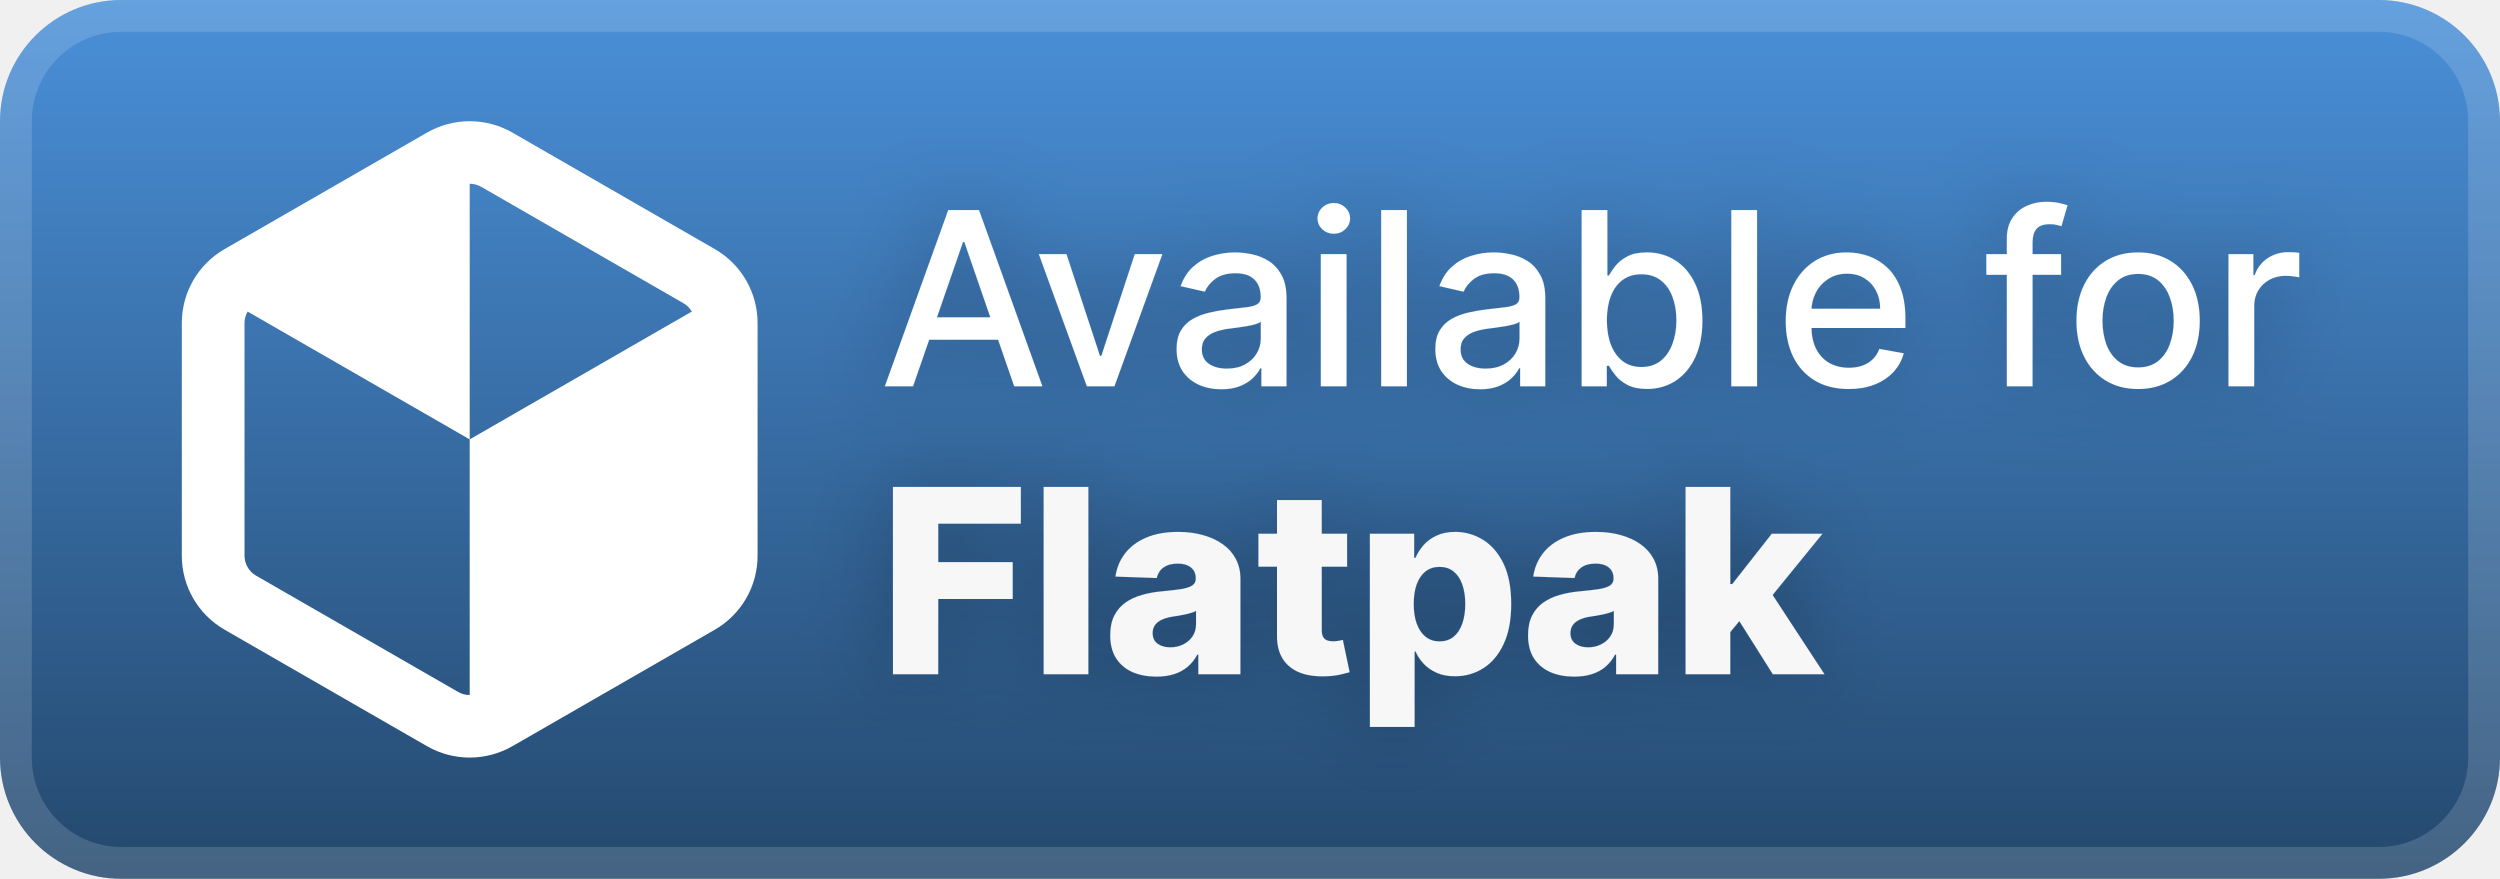
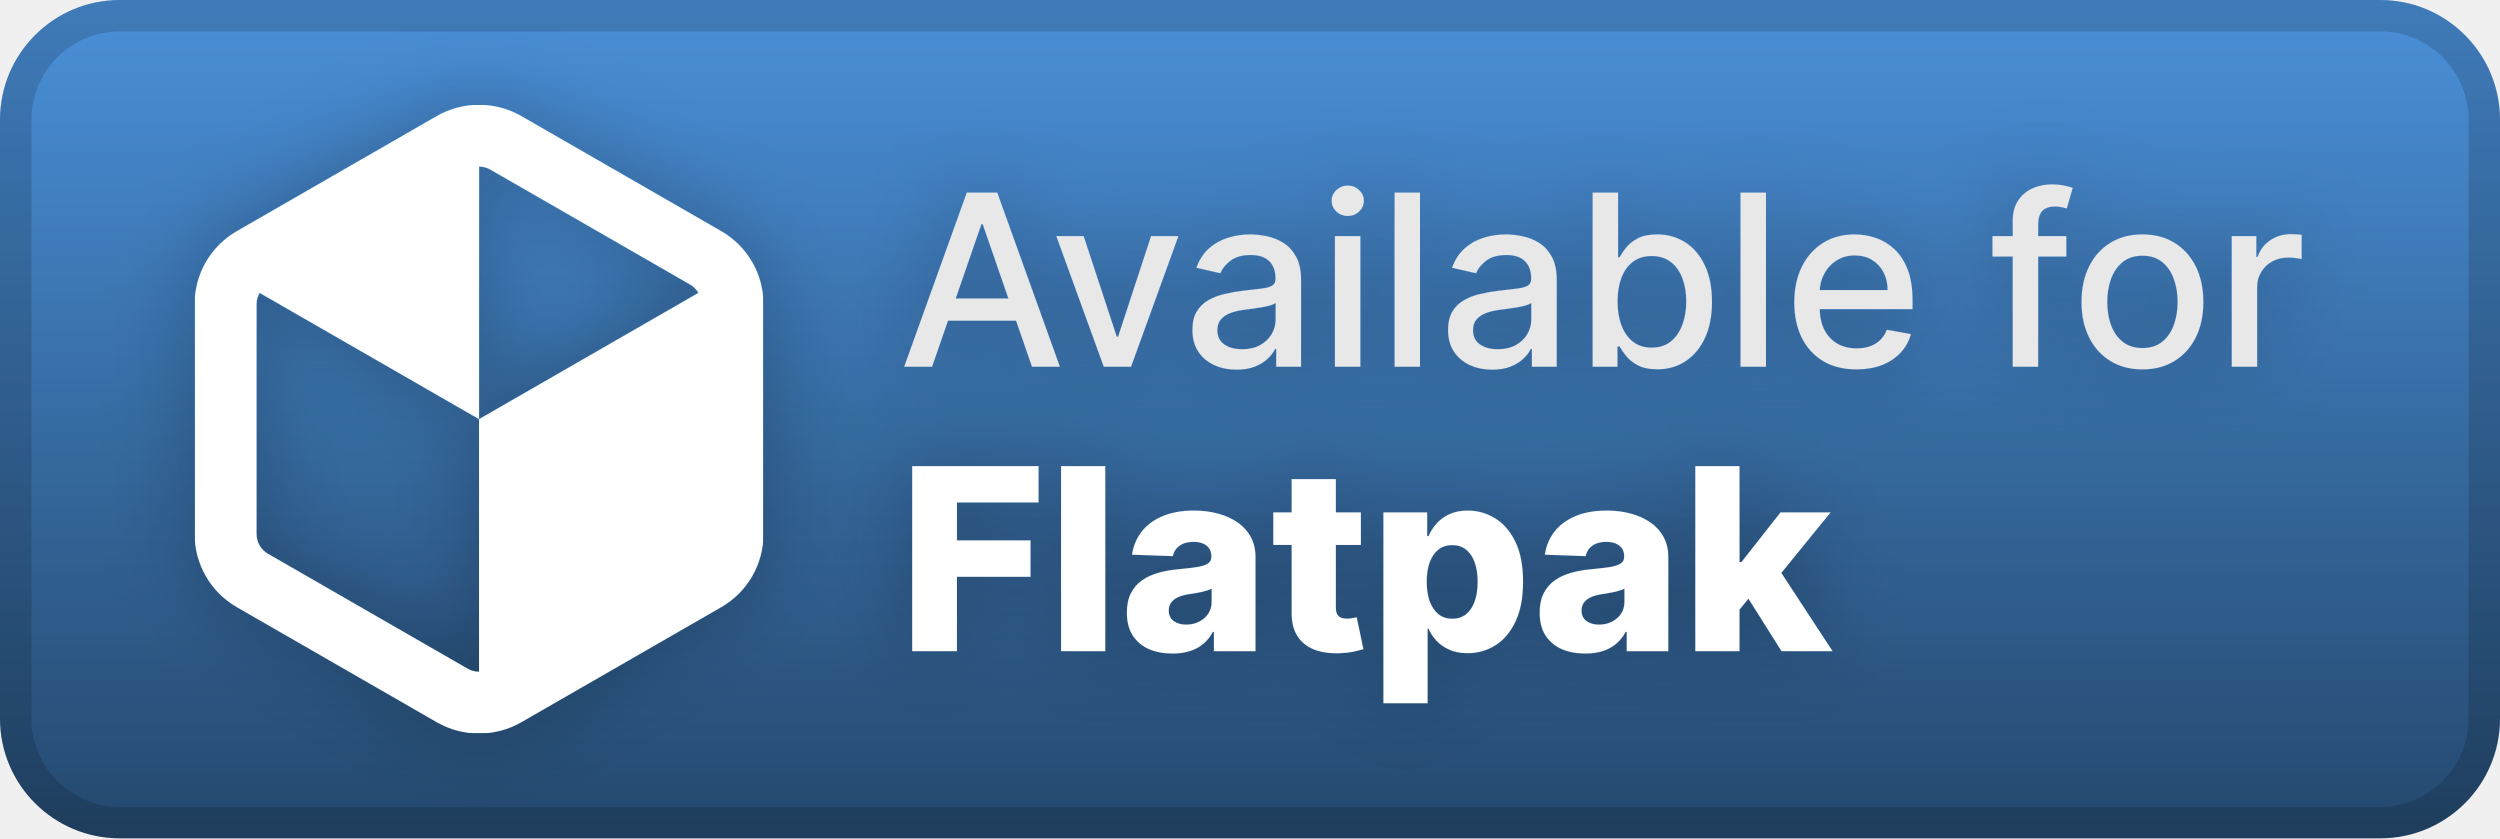
- <svg xmlns="http://www.w3.org/2000/svg" width="165" height="58" viewBox="0 0 165 58" fill="none">
-   <rect width="165" height="58" rx="8" fill="url(#paint0_linear_1_50)" />
-   <rect x="1.05" y="1.05" width="162.9" height="55.9" rx="6.95" stroke="white" stroke-opacity="0.15" stroke-width="2.1" />
-   <g clip-path="url(#clip0_1_50)">
-     <path d="M47.931 19.255L47.931 38.745L31 48.489V29L47.931 19.255Z" fill="white" />
-     <path d="M31 29V9.511L14.069 19.255L31 29Z" fill="white" />
-     <path d="M14.826 16.438C13.075 17.446 12 19.302 12 21.318V36.682C12 38.698 13.075 40.554 14.826 41.562L28.174 49.244C29.925 50.252 32.075 50.252 33.826 49.244L47.174 41.562C48.925 40.554 50 38.698 50 36.682V21.318C50 19.302 48.925 17.446 47.174 16.438L33.826 8.756C32.075 7.748 29.925 7.748 28.174 8.756L14.826 16.438ZM31.757 12.329L45.105 20.011C45.571 20.279 45.862 20.781 45.862 21.318V36.682C45.862 37.219 45.571 37.721 45.105 37.99L31.757 45.672C31.291 45.94 30.709 45.94 30.243 45.672L16.895 37.99C16.429 37.721 16.138 37.219 16.138 36.682V21.318C16.138 20.781 16.429 20.279 16.895 20.011L30.243 12.329C30.709 12.06 31.291 12.06 31.757 12.329Z" fill="white" />
+ <svg xmlns="http://www.w3.org/2000/svg" width="167" height="56" viewBox="0 0 167 56" fill="none">
+   <rect width="167" height="56" rx="8" fill="url(#paint0_linear_1_50)" />
+   <rect x="1.05" y="1.05" width="164.9" height="53.9" rx="6.95" stroke="black" stroke-opacity="0.15" stroke-width="2.1" />
+   <g filter="url(#filter0_d_1_50)">
+     <g clip-path="url(#clip0_1_50)">
+       <mask id="mask0_1_50" style="mask-type:luminance" maskUnits="userSpaceOnUse" x="13" y="6" width="38" height="43">
+         <path d="M51 7H13V49H51V7Z" fill="white" />
+       </mask>
+       <g mask="url(#mask0_1_50)">
+         <path d="M48.931 18.255V37.745L32 47.489V28L48.931 18.255Z" fill="white" />
+         <path d="M32 28V8.511L15.069 18.255L32 28Z" fill="white" />
+         <path d="M15.826 15.438C14.075 16.446 13 18.302 13 20.318V35.682C13 37.698 14.075 39.554 15.826 40.562L29.174 48.244C30.925 49.252 33.075 49.252 34.826 48.244L48.174 40.562C49.925 39.554 51 37.698 51 35.682V20.318C51 18.302 49.925 16.446 48.174 15.438L34.826 7.756C33.075 6.748 30.925 6.748 29.174 7.756L15.826 15.438ZM32.757 11.328L46.105 19.01C46.571 19.279 46.862 19.781 46.862 20.318V35.682C46.862 36.219 46.571 36.721 46.105 36.99L32.757 44.672C32.291 44.94 31.709 44.94 31.243 44.672L17.895 36.99C17.429 36.721 17.138 36.219 17.138 35.682V20.318C17.138 19.781 17.429 19.279 17.895 19.01L31.243 11.328C31.709 11.06 32.291 11.06 32.757 11.328Z" fill="white" />
+       </g>
+     </g>
  </g>
-   <g filter="url(#filter0_d_1_50)">
-     <path d="M60.261 25.5H58.398L62.585 13.864H64.614L68.801 25.5H66.938L63.648 15.977H63.557L60.261 25.5ZM60.574 20.943H66.619V22.421H60.574V20.943ZM76.717 16.773L73.552 25.5H71.734L68.564 16.773H70.388L72.598 23.489H72.689L74.894 16.773H76.717ZM80.604 25.693C80.051 25.693 79.551 25.591 79.104 25.386C78.657 25.178 78.302 24.877 78.041 24.483C77.784 24.089 77.655 23.606 77.655 23.034C77.655 22.542 77.749 22.136 77.939 21.818C78.128 21.5 78.384 21.248 78.706 21.062C79.028 20.877 79.388 20.737 79.785 20.642C80.183 20.547 80.588 20.475 81.001 20.426C81.524 20.366 81.948 20.316 82.274 20.278C82.6 20.237 82.837 20.171 82.984 20.079C83.132 19.989 83.206 19.841 83.206 19.636V19.597C83.206 19.1 83.066 18.716 82.785 18.443C82.509 18.171 82.096 18.034 81.547 18.034C80.975 18.034 80.524 18.161 80.195 18.415C79.869 18.665 79.644 18.943 79.519 19.25L77.922 18.886C78.111 18.356 78.388 17.928 78.751 17.602C79.119 17.273 79.541 17.034 80.019 16.886C80.496 16.735 80.998 16.659 81.524 16.659C81.873 16.659 82.242 16.701 82.632 16.784C83.026 16.864 83.394 17.011 83.734 17.227C84.079 17.443 84.361 17.752 84.581 18.153C84.801 18.551 84.91 19.068 84.91 19.704V25.5H83.251V24.307H83.183C83.073 24.526 82.909 24.742 82.689 24.954C82.469 25.167 82.187 25.343 81.842 25.483C81.498 25.623 81.085 25.693 80.604 25.693ZM80.973 24.329C81.443 24.329 81.844 24.237 82.177 24.051C82.515 23.866 82.77 23.623 82.945 23.324C83.123 23.021 83.212 22.697 83.212 22.352V21.227C83.151 21.288 83.034 21.345 82.859 21.398C82.689 21.447 82.494 21.491 82.274 21.528C82.054 21.562 81.84 21.595 81.632 21.625C81.424 21.651 81.249 21.674 81.109 21.693C80.78 21.735 80.479 21.805 80.206 21.903C79.937 22.002 79.721 22.144 79.558 22.329C79.399 22.511 79.32 22.754 79.32 23.057C79.32 23.477 79.475 23.796 79.785 24.011C80.096 24.224 80.492 24.329 80.973 24.329ZM87.173 25.5V16.773H88.872V25.5H87.173ZM88.031 15.426C87.736 15.426 87.482 15.328 87.27 15.131C87.061 14.93 86.957 14.691 86.957 14.415C86.957 14.134 87.061 13.896 87.27 13.699C87.482 13.498 87.736 13.398 88.031 13.398C88.327 13.398 88.579 13.498 88.787 13.699C88.999 13.896 89.105 14.134 89.105 14.415C89.105 14.691 88.999 14.93 88.787 15.131C88.579 15.328 88.327 15.426 88.031 15.426ZM92.856 13.864V25.5H91.158V13.864H92.856ZM97.682 25.693C97.129 25.693 96.629 25.591 96.182 25.386C95.735 25.178 95.381 24.877 95.119 24.483C94.862 24.089 94.733 23.606 94.733 23.034C94.733 22.542 94.828 22.136 95.017 21.818C95.206 21.5 95.462 21.248 95.784 21.062C96.106 20.877 96.466 20.737 96.864 20.642C97.261 20.547 97.667 20.475 98.079 20.426C98.602 20.366 99.026 20.316 99.352 20.278C99.678 20.237 99.915 20.171 100.062 20.079C100.21 19.989 100.284 19.841 100.284 19.636V19.597C100.284 19.1 100.144 18.716 99.864 18.443C99.587 18.171 99.174 18.034 98.625 18.034C98.053 18.034 97.602 18.161 97.273 18.415C96.947 18.665 96.722 18.943 96.597 19.25L95 18.886C95.189 18.356 95.466 17.928 95.829 17.602C96.197 17.273 96.619 17.034 97.097 16.886C97.574 16.735 98.076 16.659 98.602 16.659C98.951 16.659 99.32 16.701 99.71 16.784C100.104 16.864 100.472 17.011 100.812 17.227C101.157 17.443 101.439 17.752 101.659 18.153C101.879 18.551 101.989 19.068 101.989 19.704V25.5H100.33V24.307H100.261C100.151 24.526 99.987 24.742 99.767 24.954C99.547 25.167 99.265 25.343 98.92 25.483C98.576 25.623 98.163 25.693 97.682 25.693ZM98.051 24.329C98.521 24.329 98.922 24.237 99.256 24.051C99.593 23.866 99.849 23.623 100.023 23.324C100.201 23.021 100.29 22.697 100.29 22.352V21.227C100.229 21.288 100.112 21.345 99.938 21.398C99.767 21.447 99.572 21.491 99.352 21.528C99.133 21.562 98.918 21.595 98.71 21.625C98.502 21.651 98.328 21.674 98.188 21.693C97.858 21.735 97.557 21.805 97.284 21.903C97.015 22.002 96.799 22.144 96.636 22.329C96.477 22.511 96.398 22.754 96.398 23.057C96.398 23.477 96.553 23.796 96.864 24.011C97.174 24.224 97.57 24.329 98.051 24.329ZM104.388 25.5V13.864H106.087V18.188H106.189C106.287 18.006 106.429 17.796 106.615 17.557C106.801 17.318 107.058 17.11 107.388 16.932C107.717 16.75 108.153 16.659 108.695 16.659C109.399 16.659 110.028 16.837 110.581 17.193C111.134 17.549 111.568 18.062 111.882 18.733C112.2 19.403 112.359 20.21 112.359 21.153C112.359 22.097 112.202 22.905 111.888 23.579C111.573 24.25 111.142 24.767 110.592 25.131C110.043 25.491 109.416 25.671 108.712 25.671C108.181 25.671 107.748 25.581 107.41 25.403C107.077 25.225 106.816 25.017 106.626 24.778C106.437 24.54 106.291 24.328 106.189 24.142H106.047V25.5H104.388ZM106.053 21.136C106.053 21.75 106.142 22.288 106.32 22.75C106.498 23.212 106.755 23.574 107.092 23.835C107.429 24.093 107.842 24.222 108.331 24.222C108.839 24.222 109.263 24.087 109.604 23.818C109.945 23.546 110.202 23.176 110.376 22.71C110.554 22.244 110.643 21.72 110.643 21.136C110.643 20.561 110.556 20.044 110.382 19.585C110.212 19.127 109.954 18.765 109.609 18.5C109.268 18.235 108.842 18.102 108.331 18.102C107.839 18.102 107.422 18.229 107.081 18.483C106.744 18.737 106.488 19.091 106.314 19.546C106.14 20 106.053 20.53 106.053 21.136ZM115.966 13.864V25.5H114.267V13.864H115.966ZM122.013 25.676C121.153 25.676 120.412 25.492 119.791 25.125C119.174 24.754 118.696 24.233 118.359 23.562C118.026 22.888 117.859 22.099 117.859 21.193C117.859 20.299 118.026 19.511 118.359 18.829C118.696 18.148 119.166 17.616 119.768 17.233C120.375 16.85 121.083 16.659 121.893 16.659C122.386 16.659 122.863 16.741 123.325 16.903C123.787 17.066 124.202 17.322 124.57 17.671C124.937 18.019 125.227 18.472 125.439 19.028C125.651 19.581 125.757 20.254 125.757 21.046V21.648H118.82V20.375H124.092C124.092 19.928 124.001 19.532 123.82 19.188C123.638 18.839 123.382 18.564 123.053 18.364C122.727 18.163 122.344 18.062 121.905 18.062C121.428 18.062 121.011 18.18 120.655 18.415C120.303 18.646 120.03 18.949 119.837 19.324C119.647 19.695 119.553 20.099 119.553 20.534V21.528C119.553 22.112 119.655 22.608 119.859 23.017C120.068 23.426 120.357 23.739 120.729 23.954C121.1 24.167 121.534 24.273 122.03 24.273C122.352 24.273 122.645 24.227 122.91 24.136C123.176 24.042 123.405 23.901 123.598 23.716C123.791 23.53 123.939 23.301 124.041 23.028L125.649 23.318C125.52 23.792 125.289 24.206 124.956 24.562C124.626 24.915 124.212 25.189 123.712 25.386C123.215 25.579 122.649 25.676 122.013 25.676ZM136.03 16.773V18.136H131.098V16.773H136.03ZM132.45 25.5V15.761C132.45 15.216 132.57 14.763 132.808 14.403C133.047 14.04 133.363 13.769 133.757 13.591C134.151 13.409 134.579 13.318 135.041 13.318C135.382 13.318 135.674 13.347 135.916 13.403C136.159 13.456 136.339 13.506 136.456 13.551L136.058 14.926C135.979 14.903 135.876 14.877 135.751 14.847C135.626 14.812 135.475 14.796 135.297 14.796C134.884 14.796 134.589 14.898 134.41 15.102C134.236 15.307 134.149 15.602 134.149 15.989V25.5H132.45ZM141.115 25.676C140.297 25.676 139.583 25.489 138.973 25.114C138.363 24.739 137.89 24.214 137.553 23.54C137.215 22.866 137.047 22.078 137.047 21.176C137.047 20.271 137.215 19.479 137.553 18.801C137.89 18.123 138.363 17.597 138.973 17.222C139.583 16.847 140.297 16.659 141.115 16.659C141.933 16.659 142.647 16.847 143.257 17.222C143.867 17.597 144.34 18.123 144.678 18.801C145.015 19.479 145.183 20.271 145.183 21.176C145.183 22.078 145.015 22.866 144.678 23.54C144.34 24.214 143.867 24.739 143.257 25.114C142.647 25.489 141.933 25.676 141.115 25.676ZM141.121 24.25C141.651 24.25 142.09 24.11 142.439 23.829C142.787 23.549 143.045 23.176 143.212 22.71C143.382 22.244 143.467 21.731 143.467 21.171C143.467 20.614 143.382 20.102 143.212 19.636C143.045 19.167 142.787 18.79 142.439 18.506C142.09 18.222 141.651 18.079 141.121 18.079C140.587 18.079 140.143 18.222 139.791 18.506C139.443 18.79 139.183 19.167 139.013 19.636C138.846 20.102 138.763 20.614 138.763 21.171C138.763 21.731 138.846 22.244 139.013 22.71C139.183 23.176 139.443 23.549 139.791 23.829C140.143 24.11 140.587 24.25 141.121 24.25ZM147.08 25.5V16.773H148.722V18.159H148.812C148.972 17.689 149.252 17.32 149.653 17.051C150.059 16.778 150.517 16.642 151.028 16.642C151.134 16.642 151.259 16.646 151.403 16.653C151.551 16.661 151.667 16.671 151.75 16.682V18.307C151.682 18.288 151.561 18.267 151.386 18.244C151.212 18.218 151.038 18.204 150.864 18.204C150.462 18.204 150.104 18.29 149.79 18.46C149.479 18.627 149.233 18.86 149.051 19.159C148.869 19.454 148.778 19.792 148.778 20.171V25.5H147.08Z" fill="white" />
-     <path d="M58.936 44.5V32.136H67.375V34.563H61.924V37.099H66.838V39.532H61.924V44.5H58.936ZM71.832 32.136V44.5H68.88V32.136H71.832ZM76.325 44.657C75.734 44.657 75.208 44.558 74.749 44.361C74.295 44.16 73.934 43.858 73.669 43.456C73.407 43.049 73.276 42.54 73.276 41.928C73.276 41.413 73.367 40.978 73.548 40.624C73.729 40.27 73.979 39.982 74.297 39.761C74.615 39.54 74.981 39.373 75.395 39.26C75.81 39.143 76.253 39.065 76.724 39.025C77.251 38.976 77.675 38.926 77.997 38.874C78.319 38.817 78.553 38.739 78.698 38.638C78.847 38.533 78.921 38.387 78.921 38.197V38.167C78.921 37.857 78.814 37.618 78.601 37.449C78.388 37.28 78.1 37.195 77.738 37.195C77.347 37.195 77.033 37.28 76.796 37.449C76.558 37.618 76.408 37.851 76.343 38.149L73.621 38.053C73.701 37.489 73.908 36.986 74.242 36.543C74.58 36.097 75.043 35.746 75.631 35.493C76.222 35.235 76.933 35.106 77.762 35.106C78.353 35.106 78.899 35.177 79.398 35.318C79.897 35.455 80.332 35.656 80.702 35.922C81.072 36.183 81.358 36.505 81.559 36.887C81.764 37.27 81.867 37.706 81.867 38.197V44.5H79.09V43.208H79.018C78.853 43.522 78.641 43.788 78.384 44.005C78.13 44.222 77.83 44.385 77.484 44.494C77.142 44.603 76.756 44.657 76.325 44.657ZM77.237 42.725C77.555 42.725 77.84 42.661 78.094 42.532C78.352 42.403 78.557 42.226 78.71 42.001C78.863 41.771 78.939 41.506 78.939 41.204V40.322C78.855 40.367 78.752 40.407 78.631 40.443C78.514 40.479 78.386 40.514 78.245 40.546C78.104 40.578 77.959 40.606 77.81 40.63C77.661 40.654 77.518 40.677 77.382 40.697C77.104 40.741 76.866 40.809 76.669 40.902C76.476 40.995 76.327 41.115 76.222 41.264C76.122 41.409 76.072 41.582 76.072 41.783C76.072 42.089 76.18 42.323 76.397 42.484C76.619 42.645 76.899 42.725 77.237 42.725ZM88.906 35.227V37.401H83.056V35.227H88.906ZM84.282 33.006H87.234V41.584C87.234 41.765 87.262 41.912 87.318 42.025C87.379 42.133 87.465 42.212 87.578 42.26C87.691 42.305 87.825 42.327 87.982 42.327C88.095 42.327 88.214 42.317 88.339 42.297C88.467 42.272 88.564 42.252 88.628 42.236L89.075 44.367C88.934 44.407 88.735 44.458 88.477 44.518C88.224 44.578 87.92 44.617 87.566 44.633C86.874 44.665 86.28 44.584 85.785 44.391C85.294 44.194 84.918 43.888 84.656 43.474C84.398 43.059 84.274 42.538 84.282 41.91V33.006ZM90.412 47.977V35.227H93.334V36.815H93.425C93.545 36.533 93.716 36.262 93.938 36C94.163 35.738 94.449 35.525 94.795 35.36C95.145 35.191 95.564 35.106 96.051 35.106C96.695 35.106 97.296 35.276 97.856 35.614C98.419 35.952 98.874 36.473 99.22 37.177C99.566 37.882 99.739 38.779 99.739 39.87C99.739 40.92 99.572 41.8 99.238 42.508C98.908 43.216 98.462 43.747 97.898 44.102C97.339 44.456 96.717 44.633 96.033 44.633C95.566 44.633 95.161 44.556 94.819 44.403C94.477 44.251 94.189 44.049 93.956 43.8C93.727 43.55 93.549 43.282 93.425 42.997H93.364V47.977H90.412ZM93.304 39.864C93.304 40.363 93.37 40.797 93.503 41.168C93.64 41.538 93.835 41.826 94.089 42.031C94.346 42.232 94.654 42.333 95.012 42.333C95.375 42.333 95.683 42.232 95.936 42.031C96.19 41.826 96.381 41.538 96.51 41.168C96.642 40.797 96.709 40.363 96.709 39.864C96.709 39.365 96.642 38.932 96.51 38.566C96.381 38.2 96.19 37.916 95.936 37.715C95.686 37.513 95.379 37.413 95.012 37.413C94.65 37.413 94.342 37.511 94.089 37.708C93.835 37.906 93.64 38.187 93.503 38.554C93.37 38.92 93.304 39.356 93.304 39.864ZM103.9 44.657C103.309 44.657 102.783 44.558 102.325 44.361C101.87 44.16 101.51 43.858 101.244 43.456C100.982 43.049 100.852 42.54 100.852 41.928C100.852 41.413 100.942 40.978 101.123 40.624C101.304 40.27 101.554 39.982 101.872 39.761C102.19 39.54 102.556 39.373 102.971 39.26C103.385 39.143 103.828 39.065 104.299 39.025C104.826 38.976 105.251 38.926 105.573 38.874C105.894 38.817 106.128 38.739 106.273 38.638C106.422 38.533 106.496 38.387 106.496 38.197V38.167C106.496 37.857 106.39 37.618 106.176 37.449C105.963 37.28 105.675 37.195 105.313 37.195C104.923 37.195 104.609 37.28 104.371 37.449C104.134 37.618 103.983 37.851 103.918 38.149L101.196 38.053C101.276 37.489 101.483 36.986 101.818 36.543C102.156 36.097 102.618 35.746 103.206 35.493C103.798 35.235 104.508 35.106 105.337 35.106C105.929 35.106 106.474 35.177 106.973 35.318C107.472 35.455 107.907 35.656 108.277 35.922C108.647 36.183 108.933 36.505 109.134 36.887C109.34 37.27 109.442 37.706 109.442 38.197V44.5H106.665V43.208H106.593C106.428 43.522 106.216 43.788 105.959 44.005C105.705 44.222 105.405 44.385 105.059 44.494C104.717 44.603 104.331 44.657 103.9 44.657ZM104.812 42.725C105.13 42.725 105.416 42.661 105.669 42.532C105.927 42.403 106.132 42.226 106.285 42.001C106.438 41.771 106.514 41.506 106.514 41.204V40.322C106.43 40.367 106.327 40.407 106.206 40.443C106.09 40.479 105.961 40.514 105.82 40.546C105.679 40.578 105.534 40.606 105.385 40.63C105.236 40.654 105.094 40.677 104.957 40.697C104.679 40.741 104.442 40.809 104.244 40.902C104.051 40.995 103.902 41.115 103.798 41.264C103.697 41.409 103.647 41.582 103.647 41.783C103.647 42.089 103.755 42.323 103.973 42.484C104.194 42.645 104.474 42.725 104.812 42.725ZM113.91 42.067L113.922 38.548H114.332L116.94 35.227H120.285L116.409 39.984H115.63L113.91 42.067ZM111.247 44.5V32.136H114.199V44.5H111.247ZM117.006 44.5L114.58 40.648L116.524 38.554L120.417 44.5H117.006Z" fill="#F7F7F7" />
+   <g filter="url(#filter1_d_1_50)">
+     <path d="M62.261 24.5H60.398L64.585 12.864H66.614L70.801 24.5H68.938L65.648 14.977H65.557L62.261 24.5ZM62.574 19.943H68.619V21.42H62.574V19.943ZM78.717 15.773L75.552 24.5H73.734L70.564 15.773H72.388L74.598 22.489H74.689L76.893 15.773H78.717ZM82.604 24.693C82.051 24.693 81.551 24.591 81.104 24.386C80.657 24.178 80.302 23.877 80.041 23.483C79.784 23.089 79.655 22.606 79.655 22.034C79.655 21.542 79.749 21.136 79.939 20.818C80.128 20.5 80.384 20.248 80.706 20.062C81.028 19.877 81.388 19.737 81.785 19.642C82.183 19.547 82.588 19.475 83.001 19.426C83.524 19.366 83.948 19.316 84.274 19.278C84.6 19.237 84.837 19.17 84.984 19.079C85.132 18.989 85.206 18.841 85.206 18.636V18.597C85.206 18.1 85.066 17.716 84.785 17.443C84.509 17.17 84.096 17.034 83.547 17.034C82.975 17.034 82.524 17.161 82.195 17.415C81.869 17.665 81.643 17.943 81.518 18.25L79.922 17.886C80.111 17.356 80.388 16.928 80.751 16.602C81.119 16.273 81.541 16.034 82.018 15.886C82.496 15.735 82.998 15.659 83.524 15.659C83.873 15.659 84.242 15.701 84.632 15.784C85.026 15.864 85.393 16.011 85.734 16.227C86.079 16.443 86.361 16.752 86.581 17.153C86.801 17.551 86.91 18.068 86.91 18.704V24.5H85.251V23.307H85.183C85.073 23.526 84.909 23.742 84.689 23.954C84.469 24.167 84.187 24.343 83.842 24.483C83.498 24.623 83.085 24.693 82.604 24.693ZM82.973 23.329C83.443 23.329 83.844 23.237 84.177 23.051C84.515 22.866 84.77 22.623 84.945 22.324C85.123 22.021 85.212 21.697 85.212 21.352V20.227C85.151 20.288 85.034 20.345 84.859 20.398C84.689 20.447 84.494 20.491 84.274 20.528C84.054 20.562 83.84 20.595 83.632 20.625C83.424 20.651 83.249 20.674 83.109 20.693C82.78 20.735 82.479 20.805 82.206 20.903C81.937 21.002 81.721 21.144 81.558 21.329C81.399 21.511 81.32 21.754 81.32 22.057C81.32 22.477 81.475 22.795 81.785 23.011C82.096 23.224 82.492 23.329 82.973 23.329ZM89.173 24.5V15.773H90.872V24.5H89.173ZM90.031 14.426C89.736 14.426 89.482 14.328 89.27 14.131C89.061 13.93 88.957 13.691 88.957 13.415C88.957 13.134 89.061 12.896 89.27 12.699C89.482 12.498 89.736 12.398 90.031 12.398C90.327 12.398 90.579 12.498 90.787 12.699C90.999 12.896 91.105 13.134 91.105 13.415C91.105 13.691 90.999 13.93 90.787 14.131C90.579 14.328 90.327 14.426 90.031 14.426ZM94.856 12.864V24.5H93.158V12.864H94.856ZM99.682 24.693C99.129 24.693 98.629 24.591 98.182 24.386C97.735 24.178 97.381 23.877 97.119 23.483C96.862 23.089 96.733 22.606 96.733 22.034C96.733 21.542 96.828 21.136 97.017 20.818C97.206 20.5 97.462 20.248 97.784 20.062C98.106 19.877 98.466 19.737 98.864 19.642C99.261 19.547 99.667 19.475 100.08 19.426C100.602 19.366 101.026 19.316 101.352 19.278C101.678 19.237 101.915 19.17 102.062 19.079C102.21 18.989 102.284 18.841 102.284 18.636V18.597C102.284 18.1 102.144 17.716 101.864 17.443C101.587 17.17 101.174 17.034 100.625 17.034C100.053 17.034 99.602 17.161 99.273 17.415C98.947 17.665 98.722 17.943 98.597 18.25L97 17.886C97.189 17.356 97.466 16.928 97.829 16.602C98.197 16.273 98.619 16.034 99.097 15.886C99.574 15.735 100.076 15.659 100.602 15.659C100.951 15.659 101.32 15.701 101.71 15.784C102.104 15.864 102.472 16.011 102.812 16.227C103.157 16.443 103.439 16.752 103.659 17.153C103.879 17.551 103.989 18.068 103.989 18.704V24.5H102.33V23.307H102.261C102.151 23.526 101.987 23.742 101.767 23.954C101.547 24.167 101.265 24.343 100.92 24.483C100.576 24.623 100.163 24.693 99.682 24.693ZM100.051 23.329C100.521 23.329 100.922 23.237 101.256 23.051C101.593 22.866 101.848 22.623 102.023 22.324C102.201 22.021 102.29 21.697 102.29 21.352V20.227C102.229 20.288 102.112 20.345 101.937 20.398C101.767 20.447 101.572 20.491 101.352 20.528C101.133 20.562 100.919 20.595 100.71 20.625C100.502 20.651 100.328 20.674 100.187 20.693C99.858 20.735 99.557 20.805 99.284 20.903C99.015 21.002 98.799 21.144 98.636 21.329C98.477 21.511 98.398 21.754 98.398 22.057C98.398 22.477 98.553 22.795 98.864 23.011C99.174 23.224 99.57 23.329 100.051 23.329ZM106.388 24.5V12.864H108.087V17.188H108.189C108.287 17.006 108.429 16.795 108.615 16.557C108.801 16.318 109.058 16.11 109.388 15.932C109.717 15.75 110.153 15.659 110.695 15.659C111.399 15.659 112.028 15.837 112.581 16.193C113.134 16.549 113.568 17.062 113.882 17.733C114.2 18.403 114.359 19.21 114.359 20.153C114.359 21.097 114.202 21.905 113.888 22.579C113.573 23.25 113.142 23.767 112.592 24.131C112.043 24.491 111.416 24.67 110.712 24.67C110.181 24.67 109.748 24.581 109.41 24.403C109.077 24.225 108.816 24.017 108.626 23.778C108.437 23.54 108.291 23.328 108.189 23.142H108.047V24.5H106.388ZM108.053 20.136C108.053 20.75 108.142 21.288 108.32 21.75C108.498 22.212 108.755 22.574 109.092 22.835C109.429 23.093 109.842 23.222 110.331 23.222C110.839 23.222 111.263 23.087 111.604 22.818C111.945 22.545 112.202 22.176 112.376 21.71C112.554 21.244 112.643 20.72 112.643 20.136C112.643 19.561 112.556 19.044 112.382 18.585C112.212 18.127 111.954 17.765 111.609 17.5C111.268 17.235 110.842 17.102 110.331 17.102C109.839 17.102 109.422 17.229 109.081 17.483C108.744 17.737 108.488 18.091 108.314 18.545C108.14 19 108.053 19.53 108.053 20.136ZM117.966 12.864V24.5H116.267V12.864H117.966ZM124.013 24.676C123.153 24.676 122.412 24.492 121.791 24.125C121.174 23.754 120.696 23.233 120.359 22.562C120.026 21.888 119.859 21.099 119.859 20.193C119.859 19.299 120.026 18.511 120.359 17.829C120.696 17.148 121.166 16.616 121.768 16.233C122.374 15.85 123.083 15.659 123.893 15.659C124.386 15.659 124.863 15.741 125.325 15.903C125.787 16.066 126.202 16.322 126.57 16.67C126.937 17.019 127.227 17.472 127.439 18.028C127.651 18.581 127.757 19.254 127.757 20.045V20.648H120.82V19.375H126.092C126.092 18.928 126.001 18.532 125.82 18.188C125.638 17.839 125.382 17.564 125.053 17.364C124.727 17.163 124.344 17.062 123.905 17.062C123.428 17.062 123.011 17.18 122.655 17.415C122.303 17.646 122.03 17.949 121.837 18.324C121.647 18.695 121.553 19.099 121.553 19.534V20.528C121.553 21.112 121.655 21.608 121.859 22.017C122.068 22.426 122.357 22.739 122.729 22.954C123.1 23.167 123.534 23.273 124.03 23.273C124.352 23.273 124.645 23.227 124.91 23.136C125.176 23.042 125.405 22.901 125.598 22.716C125.791 22.53 125.939 22.301 126.041 22.028L127.649 22.318C127.52 22.792 127.289 23.206 126.956 23.562C126.626 23.915 126.212 24.189 125.712 24.386C125.215 24.579 124.649 24.676 124.013 24.676ZM138.03 15.773V17.136H133.098V15.773H138.03ZM134.45 24.5V14.761C134.45 14.216 134.57 13.763 134.808 13.403C135.047 13.04 135.363 12.769 135.757 12.591C136.151 12.409 136.579 12.318 137.041 12.318C137.382 12.318 137.674 12.347 137.916 12.403C138.159 12.456 138.339 12.506 138.456 12.551L138.058 13.926C137.979 13.903 137.876 13.877 137.751 13.847C137.626 13.812 137.475 13.795 137.297 13.795C136.884 13.795 136.589 13.898 136.41 14.102C136.236 14.307 136.149 14.602 136.149 14.989V24.5H134.45ZM143.115 24.676C142.297 24.676 141.583 24.489 140.973 24.114C140.363 23.739 139.89 23.214 139.553 22.54C139.215 21.866 139.047 21.078 139.047 20.176C139.047 19.271 139.215 18.479 139.553 17.801C139.89 17.123 140.363 16.597 140.973 16.222C141.583 15.847 142.297 15.659 143.115 15.659C143.933 15.659 144.647 15.847 145.257 16.222C145.867 16.597 146.34 17.123 146.678 17.801C147.015 18.479 147.183 19.271 147.183 20.176C147.183 21.078 147.015 21.866 146.678 22.54C146.34 23.214 145.867 23.739 145.257 24.114C144.647 24.489 143.933 24.676 143.115 24.676ZM143.121 23.25C143.651 23.25 144.09 23.11 144.439 22.829C144.787 22.549 145.045 22.176 145.212 21.71C145.382 21.244 145.467 20.731 145.467 20.17C145.467 19.614 145.382 19.102 145.212 18.636C145.045 18.167 144.787 17.79 144.439 17.506C144.09 17.222 143.651 17.079 143.121 17.079C142.587 17.079 142.143 17.222 141.791 17.506C141.443 17.79 141.183 18.167 141.013 18.636C140.846 19.102 140.763 19.614 140.763 20.17C140.763 20.731 140.846 21.244 141.013 21.71C141.183 22.176 141.443 22.549 141.791 22.829C142.143 23.11 142.587 23.25 143.121 23.25ZM149.08 24.5V15.773H150.722V17.159H150.812C150.972 16.689 151.252 16.32 151.653 16.051C152.059 15.778 152.517 15.642 153.028 15.642C153.134 15.642 153.259 15.646 153.403 15.653C153.551 15.661 153.667 15.67 153.75 15.682V17.307C153.682 17.288 153.561 17.267 153.386 17.244C153.212 17.218 153.038 17.204 152.864 17.204C152.462 17.204 152.104 17.29 151.79 17.46C151.479 17.627 151.233 17.86 151.051 18.159C150.869 18.454 150.778 18.792 150.778 19.17V24.5H149.08Z" fill="#E8E8E8" />
+     <path d="M60.936 43.5V31.136H69.375V33.563H63.924V36.099H68.838V38.532H63.924V43.5H60.936ZM73.832 31.136V43.5H70.88V31.136H73.832ZM78.325 43.657C77.734 43.657 77.208 43.558 76.749 43.361C76.295 43.16 75.934 42.858 75.669 42.456C75.407 42.049 75.276 41.54 75.276 40.928C75.276 40.413 75.367 39.978 75.548 39.624C75.729 39.27 75.979 38.982 76.297 38.761C76.615 38.54 76.981 38.373 77.395 38.26C77.81 38.143 78.253 38.065 78.724 38.025C79.251 37.976 79.675 37.926 79.997 37.874C80.319 37.817 80.553 37.739 80.698 37.638C80.847 37.533 80.921 37.387 80.921 37.197V37.167C80.921 36.857 80.814 36.618 80.601 36.449C80.388 36.28 80.1 36.195 79.738 36.195C79.347 36.195 79.033 36.28 78.796 36.449C78.558 36.618 78.408 36.851 78.343 37.149L75.621 37.053C75.701 36.489 75.908 35.986 76.242 35.543C76.58 35.097 77.043 34.746 77.631 34.493C78.222 34.235 78.933 34.106 79.762 34.106C80.353 34.106 80.899 34.177 81.398 34.318C81.897 34.455 82.332 34.656 82.702 34.922C83.072 35.183 83.358 35.505 83.559 35.887C83.764 36.27 83.867 36.706 83.867 37.197V43.5H81.09V42.208H81.018C80.853 42.522 80.641 42.788 80.384 43.005C80.13 43.222 79.83 43.385 79.484 43.494C79.142 43.603 78.756 43.657 78.325 43.657ZM79.237 41.725C79.555 41.725 79.84 41.661 80.094 41.532C80.352 41.403 80.557 41.226 80.71 41.001C80.863 40.771 80.939 40.506 80.939 40.204V39.322C80.855 39.367 80.752 39.407 80.631 39.443C80.514 39.479 80.386 39.514 80.245 39.546C80.104 39.578 79.959 39.606 79.81 39.63C79.661 39.654 79.518 39.677 79.382 39.697C79.104 39.741 78.866 39.809 78.669 39.902C78.476 39.995 78.327 40.115 78.222 40.264C78.122 40.409 78.072 40.582 78.072 40.783C78.072 41.089 78.18 41.323 78.397 41.484C78.619 41.645 78.899 41.725 79.237 41.725ZM90.906 34.227V36.401H85.056V34.227H90.906ZM86.282 32.006H89.234V40.584C89.234 40.765 89.262 40.912 89.318 41.025C89.379 41.133 89.465 41.212 89.578 41.26C89.691 41.305 89.825 41.327 89.982 41.327C90.095 41.327 90.214 41.317 90.339 41.297C90.467 41.272 90.564 41.252 90.628 41.236L91.075 43.367C90.934 43.407 90.735 43.458 90.477 43.518C90.224 43.578 89.92 43.617 89.566 43.633C88.874 43.665 88.28 43.584 87.785 43.391C87.294 43.194 86.918 42.888 86.656 42.474C86.398 42.059 86.274 41.538 86.282 40.91V32.006ZM92.412 46.977V34.227H95.334V35.815H95.425C95.545 35.533 95.716 35.262 95.938 35C96.163 34.738 96.449 34.525 96.795 34.36C97.145 34.191 97.564 34.106 98.051 34.106C98.695 34.106 99.296 34.276 99.856 34.614C100.419 34.952 100.874 35.473 101.22 36.177C101.566 36.882 101.739 37.779 101.739 38.87C101.739 39.92 101.572 40.8 101.238 41.508C100.908 42.216 100.462 42.747 99.898 43.102C99.339 43.456 98.717 43.633 98.033 43.633C97.566 43.633 97.161 43.556 96.819 43.403C96.477 43.251 96.189 43.049 95.956 42.8C95.727 42.55 95.549 42.282 95.425 41.997H95.364V46.977H92.412ZM95.304 38.864C95.304 39.363 95.37 39.797 95.503 40.168C95.64 40.538 95.835 40.826 96.089 41.031C96.346 41.232 96.654 41.333 97.012 41.333C97.375 41.333 97.683 41.232 97.936 41.031C98.19 40.826 98.381 40.538 98.51 40.168C98.642 39.797 98.709 39.363 98.709 38.864C98.709 38.365 98.642 37.932 98.51 37.566C98.381 37.199 98.19 36.916 97.936 36.715C97.686 36.513 97.379 36.413 97.012 36.413C96.65 36.413 96.342 36.511 96.089 36.708C95.835 36.906 95.64 37.187 95.503 37.554C95.37 37.92 95.304 38.356 95.304 38.864ZM105.9 43.657C105.309 43.657 104.783 43.558 104.325 43.361C103.87 43.16 103.51 42.858 103.244 42.456C102.982 42.049 102.852 41.54 102.852 40.928C102.852 40.413 102.942 39.978 103.123 39.624C103.304 39.27 103.554 38.982 103.872 38.761C104.19 38.54 104.556 38.373 104.971 38.26C105.385 38.143 105.828 38.065 106.299 38.025C106.826 37.976 107.251 37.926 107.573 37.874C107.894 37.817 108.128 37.739 108.273 37.638C108.422 37.533 108.496 37.387 108.496 37.197V37.167C108.496 36.857 108.39 36.618 108.176 36.449C107.963 36.28 107.675 36.195 107.313 36.195C106.923 36.195 106.609 36.28 106.371 36.449C106.134 36.618 105.983 36.851 105.918 37.149L103.196 37.053C103.276 36.489 103.483 35.986 103.818 35.543C104.156 35.097 104.618 34.746 105.206 34.493C105.798 34.235 106.508 34.106 107.337 34.106C107.929 34.106 108.474 34.177 108.973 34.318C109.472 34.455 109.907 34.656 110.277 34.922C110.647 35.183 110.933 35.505 111.134 35.887C111.34 36.27 111.442 36.706 111.442 37.197V43.5H108.665V42.208H108.593C108.428 42.522 108.216 42.788 107.959 43.005C107.705 43.222 107.405 43.385 107.059 43.494C106.717 43.603 106.331 43.657 105.9 43.657ZM106.812 41.725C107.13 41.725 107.416 41.661 107.669 41.532C107.927 41.403 108.132 41.226 108.285 41.001C108.438 40.771 108.514 40.506 108.514 40.204V39.322C108.43 39.367 108.327 39.407 108.206 39.443C108.09 39.479 107.961 39.514 107.82 39.546C107.679 39.578 107.534 39.606 107.385 39.63C107.236 39.654 107.094 39.677 106.957 39.697C106.679 39.741 106.442 39.809 106.244 39.902C106.051 39.995 105.902 40.115 105.798 40.264C105.697 40.409 105.647 40.582 105.647 40.783C105.647 41.089 105.755 41.323 105.973 41.484C106.194 41.645 106.474 41.725 106.812 41.725ZM115.91 41.067L115.922 37.548H116.332L118.94 34.227H122.285L118.409 38.984H117.63L115.91 41.067ZM113.247 43.5V31.136H116.199V43.5H113.247ZM119.006 43.5L116.58 39.648L118.523 37.554L122.417 43.5H119.006Z" fill="white" />
  </g>
  <defs>
-     <filter id="filter0_d_1_50" x="52.4" y="4.9" width="106.2" height="48.677" filterUnits="userSpaceOnUse" color-interpolation-filters="sRGB">
+     <filter id="filter0_d_1_50" x="6.286" y="1.286" width="51.429" height="53.428" filterUnits="userSpaceOnUse" color-interpolation-filters="sRGB">
+       <feFlood flood-opacity="0" result="BackgroundImageFix" />
+       <feColorMatrix in="SourceAlpha" type="matrix" values="0 0 0 0 0 0 0 0 0 0 0 0 0 0 0 0 0 0 127 0" result="hardAlpha" />
+       <feOffset />
+       <feGaussianBlur stdDeviation="2.857" />
+       <feComposite in2="hardAlpha" operator="out" />
+       <feColorMatrix type="matrix" values="0 0 0 0 0 0 0 0 0 0 0 0 0 0 0 0 0 0 0.25 0" />
+       <feBlend mode="normal" in2="BackgroundImageFix" result="effect1_dropShadow_1_50" />
+       <feBlend mode="normal" in="SourceGraphic" in2="effect1_dropShadow_1_50" result="shape" />
+     </filter>
+     <filter id="filter1_d_1_50" x="54.4" y="3.9" width="106.2" height="48.677" filterUnits="userSpaceOnUse" color-interpolation-filters="sRGB">
      <feFlood flood-opacity="0" result="BackgroundImageFix" />
      <feColorMatrix in="SourceAlpha" type="matrix" values="0 0 0 0 0 0 0 0 0 0 0 0 0 0 0 0 0 0 127 0" result="hardAlpha" />
      <feOffset />
      <feGaussianBlur stdDeviation="2.8" />
      <feComposite in2="hardAlpha" operator="out" />
      <feColorMatrix type="matrix" values="0 0 0 0 0 0 0 0 0 0 0 0 0 0 0 0 0 0 0.25 0" />
      <feBlend mode="normal" in2="BackgroundImageFix" result="effect1_dropShadow_1_50" />
      <feBlend mode="normal" in="SourceGraphic" in2="effect1_dropShadow_1_50" result="shape" />
    </filter>
-     <linearGradient id="paint0_linear_1_50" x1="82.5" y1="0" x2="82.5" y2="58" gradientUnits="userSpaceOnUse">
+     <linearGradient id="paint0_linear_1_50" x1="83.5" y1="0" x2="83.5" y2="56" gradientUnits="userSpaceOnUse">
      <stop stop-color="#4A90D9" />
      <stop offset="1" stop-color="#24486D" />
    </linearGradient>
    <clipPath id="clip0_1_50">
-       <rect width="38" height="42" fill="white" transform="translate(12 8)" />
+       <rect width="38" height="42" fill="white" transform="translate(13 7)" />
    </clipPath>
  </defs>
</svg>
